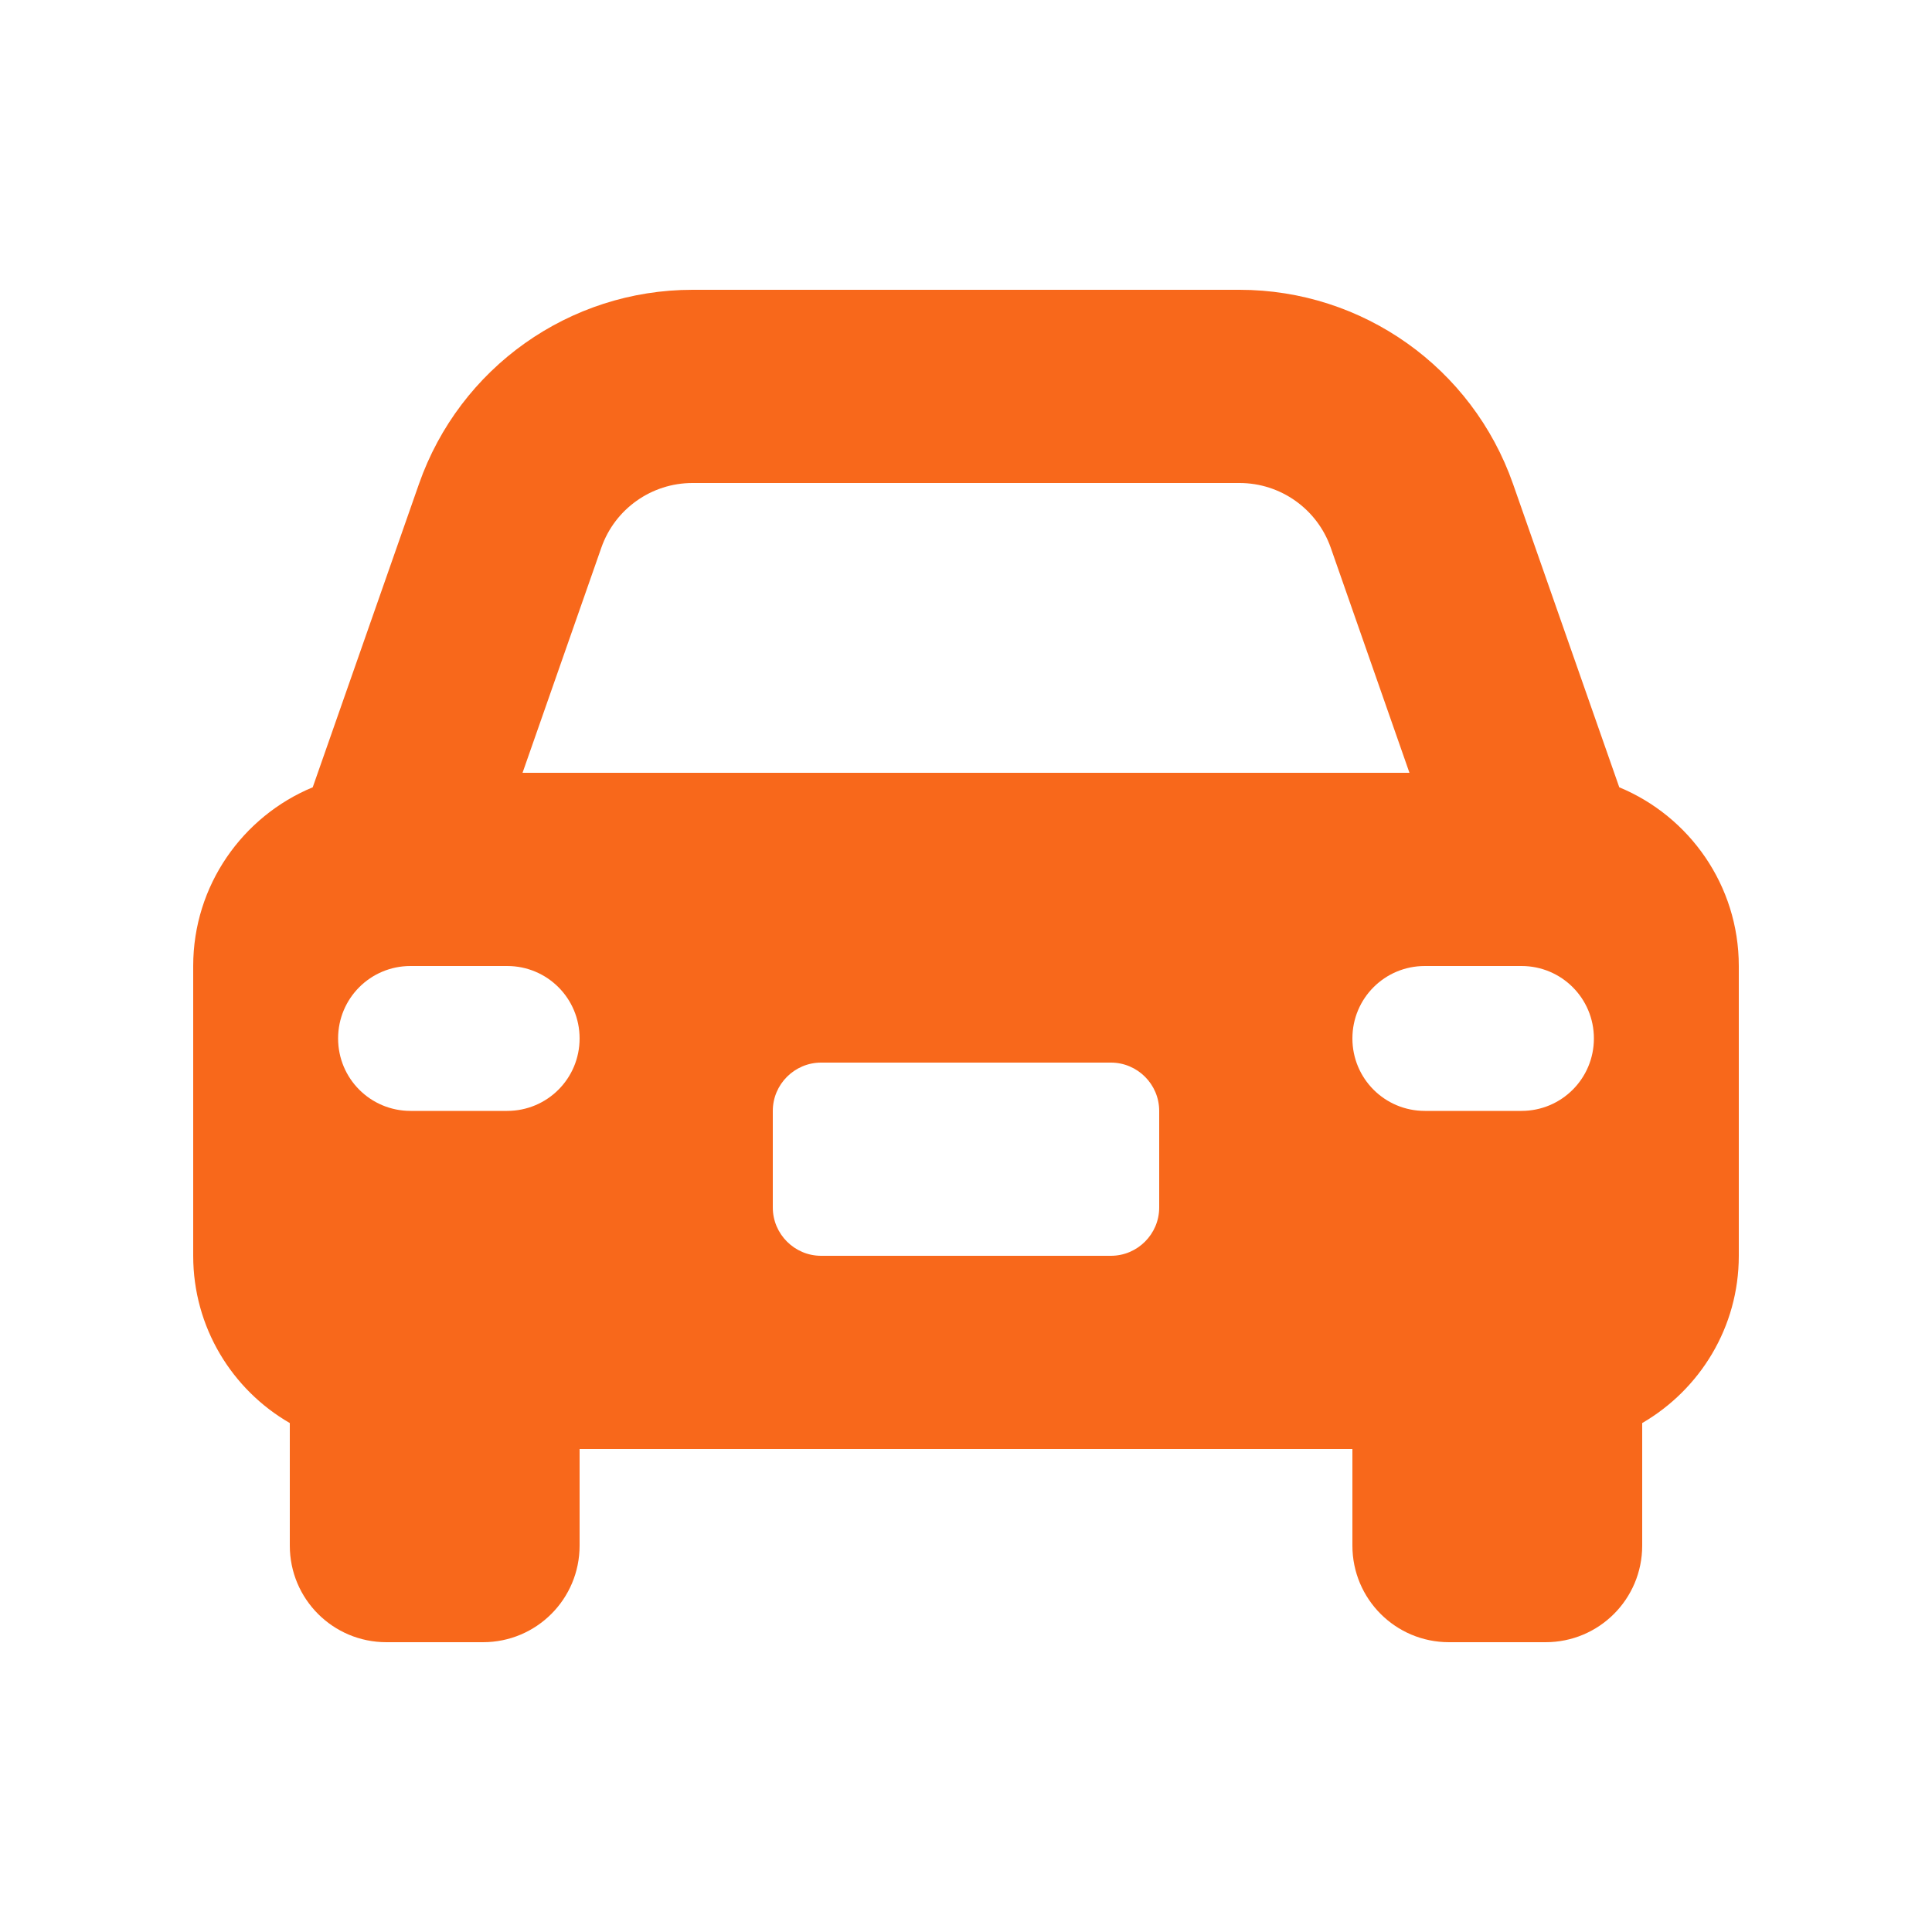
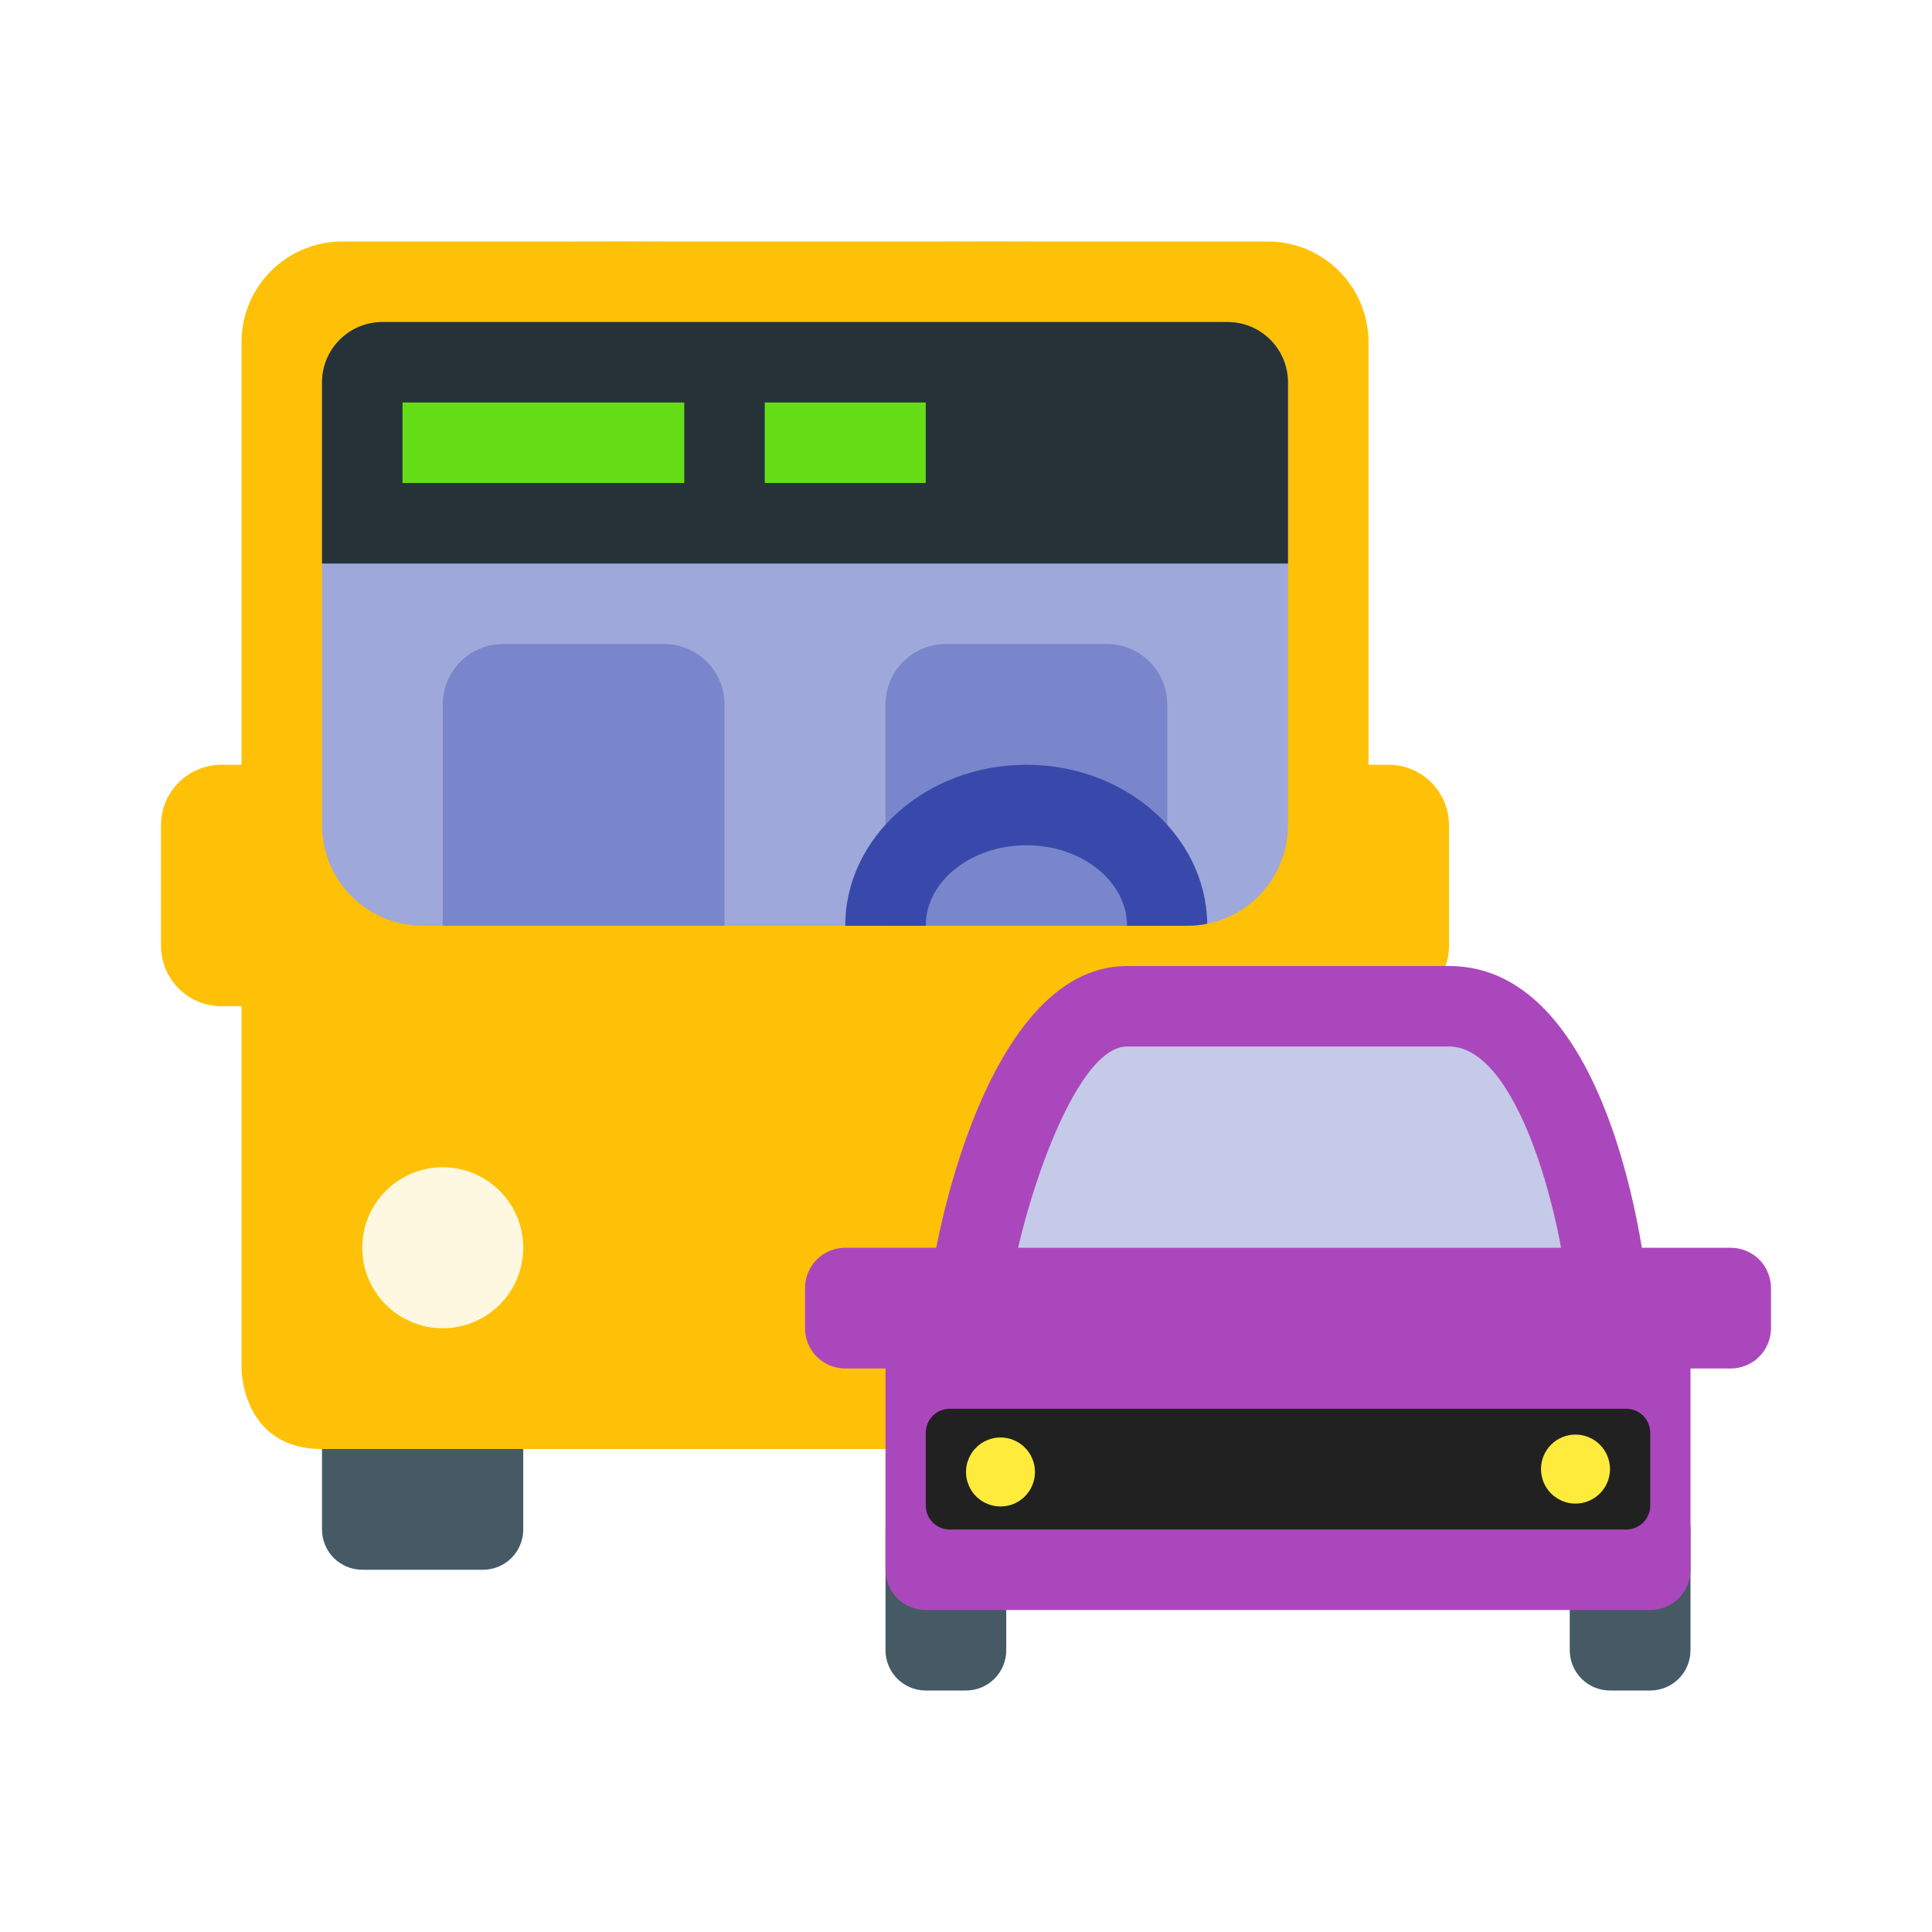
<svg xmlns="http://www.w3.org/2000/svg" width="30" height="30" viewBox="0 0 30 30" fill="none">
-   <path d="M10.753 7.5H19.247C19.884 7.5 20.452 7.903 20.663 8.503L21.886 12H8.114L9.338 8.503C9.548 7.903 10.116 7.5 10.753 7.5ZM6.506 7.514L4.856 12.225C3.769 12.675 3 13.748 3 15V19.5C3 20.611 3.605 21.581 4.5 22.097V24C4.5 24.83 5.17 25.5 6 25.5H7.5C8.33 25.5 9 24.83 9 24V22.5H21V24C21 24.83 21.67 25.5 22.5 25.5H24C24.83 25.5 25.5 24.83 25.5 24V22.097C26.395 21.577 27 20.611 27 19.5V15C27 13.748 26.231 12.675 25.144 12.225L23.494 7.514C22.861 5.709 21.159 4.5 19.247 4.5H10.753C8.841 4.5 7.139 5.709 6.506 7.514ZM12.75 16.5H17.25C17.663 16.5 18 16.837 18 17.25V18.75C18 19.163 17.663 19.5 17.25 19.5H12.75C12.338 19.5 12 19.163 12 18.75V17.25C12 16.837 12.338 16.5 12.75 16.5ZM5.25 16.125C5.25 15.502 5.752 15 6.375 15H7.875C8.498 15 9 15.502 9 16.125C9 16.748 8.498 17.25 7.875 17.25H6.375C5.752 17.25 5.25 16.748 5.25 16.125ZM22.125 15H23.625C24.248 15 24.75 15.502 24.75 16.125C24.75 16.748 24.248 17.25 23.625 17.25H22.125C21.502 17.25 21 16.748 21 16.125C21 15.502 21.502 15 22.125 15Z" fill="#F8681B" />
+   <path d="M8.125 20C8.125 19.918 8.109 19.837 8.077 19.761C8.046 19.685 8 19.616 7.942 19.558C7.884 19.5 7.815 19.454 7.739 19.423C7.663 19.391 7.582 19.375 7.5 19.375H5.625C5.543 19.375 5.462 19.391 5.386 19.423C5.31 19.454 5.241 19.5 5.183 19.558C5.125 19.616 5.079 19.685 5.048 19.761C5.016 19.837 5 19.918 5 20V23.75C5 23.916 5.066 24.075 5.183 24.192C5.3 24.309 5.459 24.375 5.625 24.375H7.5C7.666 24.375 7.825 24.309 7.942 24.192C8.059 24.075 8.125 23.916 8.125 23.75V20ZM20 20C20 19.918 19.984 19.837 19.952 19.761C19.921 19.685 19.875 19.616 19.817 19.558C19.759 19.5 19.69 19.454 19.614 19.423C19.538 19.391 19.457 19.375 19.375 19.375H17.5C17.418 19.375 17.337 19.391 17.261 19.423C17.185 19.454 17.116 19.5 17.058 19.558C17 19.616 16.954 19.685 16.923 19.761C16.891 19.837 16.875 19.918 16.875 20V23.75C16.875 23.832 16.891 23.913 16.923 23.989C16.954 24.065 17 24.134 17.058 24.192C17.116 24.25 17.185 24.296 17.261 24.327C17.337 24.359 17.418 24.375 17.5 24.375H19.375C19.457 24.375 19.538 24.359 19.614 24.327C19.69 24.296 19.759 24.25 19.817 24.192C19.875 24.134 19.921 24.065 19.952 23.989C19.984 23.913 20 23.832 20 23.75V20Z" fill="#455A64" />
+   <path d="M19.688 3.75H16.089C15.637 3.747 15.169 3.75 14.688 3.75H10.312C9.831 3.75 9.363 3.747 8.911 3.75H5.312C4.898 3.75 4.501 3.915 4.208 4.208C3.915 4.501 3.75 4.898 3.75 5.312V21.25C3.75 21.25 3.75 22.5 5 22.5H20C21.25 22.5 21.25 21.25 21.25 21.25V5.312C21.25 4.898 21.085 4.501 20.792 4.208C20.499 3.915 20.102 3.75 19.688 3.75Z" fill="#FFC107" />
+   <path d="M5 14.687C5 14.935 4.901 15.174 4.725 15.35C4.55 15.526 4.311 15.624 4.062 15.624H3.438C3.189 15.624 2.95 15.526 2.775 15.35C2.599 15.174 2.5 14.935 2.5 14.687V12.812C2.5 12.564 2.599 12.325 2.775 12.15C2.95 11.974 3.189 11.875 3.438 11.875H4.062C4.311 11.875 4.55 11.974 4.725 12.15C4.901 12.325 5 12.564 5 12.812V14.687ZM22.5 14.687C22.5 14.935 22.401 15.174 22.225 15.35C22.05 15.526 21.811 15.624 21.562 15.624H20.938C20.689 15.624 20.45 15.526 20.275 15.35C20.099 15.174 20 14.935 20 14.687V12.812C20 12.564 20.099 12.325 20.275 12.15C20.45 11.974 20.689 11.875 20.938 11.875H21.562C21.811 11.875 22.05 11.974 22.225 12.15C22.401 12.325 22.5 12.564 22.5 12.812V14.687Z" fill="#FFC107" />
+   <path d="M5.625 19.375C5.625 19.539 5.657 19.702 5.72 19.853C5.783 20.005 5.875 20.143 5.991 20.259C6.107 20.375 6.245 20.467 6.397 20.53C6.548 20.593 6.711 20.625 6.875 20.625C7.039 20.625 7.202 20.593 7.353 20.53C7.505 20.467 7.643 20.375 7.759 20.259C7.875 20.143 7.967 20.005 8.03 19.853C8.093 19.702 8.125 19.539 8.125 19.375C8.125 19.211 8.093 19.048 8.03 18.896C7.967 18.745 7.875 18.607 7.759 18.491C7.643 18.375 7.505 18.283 7.353 18.22C7.202 18.157 7.039 18.125 6.875 18.125C6.711 18.125 6.548 18.157 6.397 18.22C6.245 18.283 6.107 18.375 5.991 18.491C5.875 18.607 5.783 18.745 5.72 18.896C5.657 19.048 5.625 19.211 5.625 19.375Z" fill="#FFF8E1" />
+   <path d="M16.875 19.375C16.875 19.539 16.907 19.702 16.97 19.853C17.033 20.005 17.125 20.143 17.241 20.259C17.357 20.375 17.495 20.467 17.647 20.53C17.798 20.593 17.961 20.625 18.125 20.625C18.289 20.625 18.452 20.593 18.603 20.53C18.755 20.467 18.893 20.375 19.009 20.259C19.125 20.143 19.217 20.005 19.28 19.853C19.343 19.702 19.375 19.539 19.375 19.375C19.375 19.211 19.343 19.048 19.28 18.896C19.217 18.745 19.125 18.607 19.009 18.491C18.893 18.375 18.755 18.283 18.603 18.22C18.452 18.157 18.289 18.125 18.125 18.125C17.961 18.125 17.798 18.157 17.647 18.22C17.495 18.283 17.357 18.375 17.241 18.491C17.125 18.607 17.033 18.745 16.97 18.896C16.907 19.048 16.875 19.211 16.875 19.375Z" fill="#FFF8E1" />
+   <path d="M19.062 5H5.938C5.689 5 5.45 5.099 5.275 5.275C5.099 5.45 5 5.689 5 5.938V12.812C5 13.018 5.04 13.221 5.119 13.41C5.197 13.6 5.313 13.772 5.458 13.917C5.603 14.062 5.775 14.178 5.965 14.256C6.154 14.335 6.357 14.375 6.562 14.375H18.438C18.643 14.375 18.846 14.335 19.035 14.256C19.225 14.178 19.397 14.062 19.542 13.917C19.687 13.772 19.802 13.6 19.881 13.41C19.96 13.221 20 13.018 20 12.812V5.938C20 5.689 19.901 5.45 19.725 5.275C19.55 5.099 19.311 5 19.062 5Z" fill="#9FA8DA" />
+   <path d="M20 8.75H5V5.938C5 5.689 5.099 5.45 5.275 5.275C5.45 5.099 5.689 5 5.938 5H19.062C19.311 5 19.55 5.099 19.725 5.275C19.901 5.45 20 5.689 20 5.938V8.75Z" fill="#263238" />
+   <path d="M6.25 6.25H10.625V7.5H6.25V6.25ZM11.875 6.25H14.375V7.5H11.875V6.25Z" fill="#64DD17" />
+   <path d="M11.25 14.375H6.875V10.938C6.875 10.689 6.974 10.45 7.15 10.275C7.325 10.099 7.564 10 7.812 10H10.312C10.561 10 10.8 10.099 10.975 10.275C11.151 10.45 11.25 10.689 11.25 10.938V14.375ZM18.125 14.375H13.75V10.938C13.75 10.689 13.849 10.45 14.025 10.275C14.2 10.099 14.439 10 14.688 10H17.188C17.436 10 17.675 10.099 17.85 10.275C18.026 10.45 18.125 10.689 18.125 10.938V14.375Z" fill="#7986CB" />
+   <path d="M22.5 15.625H17.5C15.898 15.625 15 19.59 15 20.625H25C25 19.59 24.375 15.625 22.5 15.625Z" fill="#C5CAE9" />
+   <path d="M15.625 25.625C15.625 25.791 15.559 25.95 15.442 26.067C15.325 26.184 15.166 26.25 15 26.25H14.375C14.293 26.25 14.212 26.234 14.136 26.202C14.06 26.171 13.991 26.125 13.933 26.067C13.875 26.009 13.829 25.94 13.798 25.864C13.766 25.788 13.75 25.707 13.75 25.625V23.75C13.75 23.668 13.766 23.587 13.798 23.511C13.829 23.435 13.875 23.366 13.933 23.308C13.991 23.25 14.06 23.204 14.136 23.173C14.212 23.141 14.293 23.125 14.375 23.125H15C15.082 23.125 15.163 23.141 15.239 23.173C15.315 23.204 15.384 23.25 15.442 23.308C15.5 23.366 15.546 23.435 15.577 23.511C15.609 23.587 15.625 23.668 15.625 23.75V25.625ZM26.25 25.625C26.25 25.791 26.184 25.95 26.067 26.067C25.95 26.184 25.791 26.25 25.625 26.25H25C24.834 26.25 24.675 26.184 24.558 26.067C24.441 25.95 24.375 25.791 24.375 25.625V23.75C24.375 23.668 24.391 23.587 24.423 23.511C24.454 23.435 24.5 23.366 24.558 23.308C24.616 23.25 24.685 23.204 24.761 23.173C24.837 23.141 24.918 23.125 25 23.125H25.625C25.707 23.125 25.788 23.141 25.864 23.173C25.94 23.204 26.009 23.25 26.067 23.308C26.125 23.366 26.171 23.435 26.202 23.511C26.234 23.587 26.25 23.668 26.25 23.75V25.625Z" fill="#455A64" />
+   <path d="M15.938 13.125C16.799 13.125 17.5 13.686 17.5 14.375H18.438C18.543 14.375 18.646 14.364 18.746 14.344C18.727 12.98 17.476 11.875 15.938 11.875C14.387 11.875 13.125 12.996 13.125 14.375H14.375C14.375 13.686 15.076 13.125 15.938 13.125Z" fill="#3949AB" />
+   <path d="M26.25 20.625C26.25 20.543 26.234 20.462 26.202 20.386C26.171 20.31 26.125 20.241 26.067 20.183C26.009 20.125 25.94 20.079 25.864 20.048C25.788 20.016 25.707 20 25.625 20H14.375C14.293 20 14.212 20.016 14.136 20.048C14.06 20.079 13.991 20.125 13.933 20.183C13.875 20.241 13.829 20.31 13.798 20.386C13.766 20.462 13.75 20.543 13.75 20.625V24.375C13.75 24.457 13.766 24.538 13.798 24.614C13.829 24.69 13.875 24.759 13.933 24.817C13.991 24.875 14.06 24.921 14.136 24.952C14.212 24.984 14.293 25 14.375 25H25.625C25.791 25 25.95 24.934 26.067 24.817C26.184 24.7 26.25 24.541 26.25 24.375V20.625Z" fill="#AB47BC" />
+   <path d="M27.5 20.625C27.5 20.707 27.484 20.788 27.452 20.864C27.421 20.94 27.375 21.009 27.317 21.067C27.259 21.125 27.19 21.171 27.114 21.202C27.038 21.234 26.957 21.25 26.875 21.25H13.125C12.959 21.25 12.8 21.184 12.683 21.067C12.566 20.95 12.5 20.791 12.5 20.625V20C12.5 19.918 12.516 19.837 12.548 19.761C12.579 19.685 12.625 19.616 12.683 19.558C12.741 19.5 12.81 19.454 12.886 19.423C12.962 19.391 13.043 19.375 13.125 19.375H26.875C26.957 19.375 27.038 19.391 27.114 19.423C27.19 19.454 27.259 19.5 27.317 19.558C27.375 19.616 27.421 19.685 27.452 19.761C27.484 19.837 27.5 19.918 27.5 20V20.625Z" fill="#AB47BC" />
+   <path d="M17.5 16.25H22.5C23.648 16.25 24.375 19.326 24.375 20.625H25.625C25.625 19.751 25.049 15 22.5 15H17.5C15.226 15 14.375 19.671 14.375 20.625H15.625C15.625 19.499 16.578 16.25 17.5 16.25Z" fill="#AB47BC" />
+   <path d="M25.625 23.376C25.625 23.424 25.616 23.473 25.598 23.518C25.579 23.563 25.552 23.605 25.518 23.639C25.484 23.674 25.443 23.702 25.398 23.721C25.353 23.74 25.305 23.75 25.256 23.75H14.744C14.695 23.75 14.647 23.74 14.602 23.721C14.557 23.702 14.517 23.674 14.482 23.639C14.448 23.605 14.421 23.563 14.402 23.518C14.384 23.473 14.375 23.424 14.375 23.376V22.25C14.375 22.043 14.541 21.875 14.744 21.875H25.256C25.459 21.875 25.625 22.043 25.625 22.251V23.376Z" fill="#212121" />
+   <path d="M15 22.857C15 22.927 15.014 22.997 15.041 23.062C15.068 23.127 15.107 23.186 15.157 23.236C15.207 23.285 15.266 23.325 15.331 23.352C15.396 23.379 15.465 23.392 15.536 23.392C15.606 23.392 15.676 23.379 15.741 23.352C15.806 23.325 15.865 23.285 15.914 23.236C15.964 23.186 16.004 23.127 16.03 23.062C16.057 22.997 16.071 22.927 16.071 22.857C16.071 22.786 16.057 22.717 16.03 22.652C16.004 22.587 15.964 22.528 15.914 22.478C15.865 22.428 15.806 22.389 15.741 22.362C15.676 22.335 15.606 22.321 15.536 22.321C15.465 22.321 15.396 22.335 15.331 22.362C15.266 22.389 15.207 22.428 15.157 22.478C15.107 22.528 15.068 22.587 15.041 22.652C15.014 22.717 15 22.786 15 22.857Z" fill="#FFEB3B" />
+   <path d="M23.929 22.812C23.929 22.882 23.942 22.952 23.969 23.017C23.996 23.082 24.036 23.141 24.085 23.191C24.135 23.24 24.194 23.28 24.259 23.307C24.324 23.334 24.394 23.348 24.464 23.348C24.535 23.348 24.604 23.334 24.669 23.307C24.734 23.28 24.793 23.24 24.843 23.191C24.893 23.141 24.932 23.082 24.959 23.017C24.986 22.952 25 22.882 25 22.812C25 22.741 24.986 22.672 24.959 22.607C24.932 22.542 24.893 22.483 24.843 22.433C24.793 22.383 24.734 22.344 24.669 22.317C24.604 22.29 24.535 22.276 24.464 22.276C24.394 22.276 24.324 22.29 24.259 22.317C24.194 22.344 24.135 22.383 24.085 22.433C24.036 22.483 23.996 22.542 23.969 22.607C23.942 22.672 23.929 22.741 23.929 22.812Z" fill="#FFEB3B" />
</svg>
